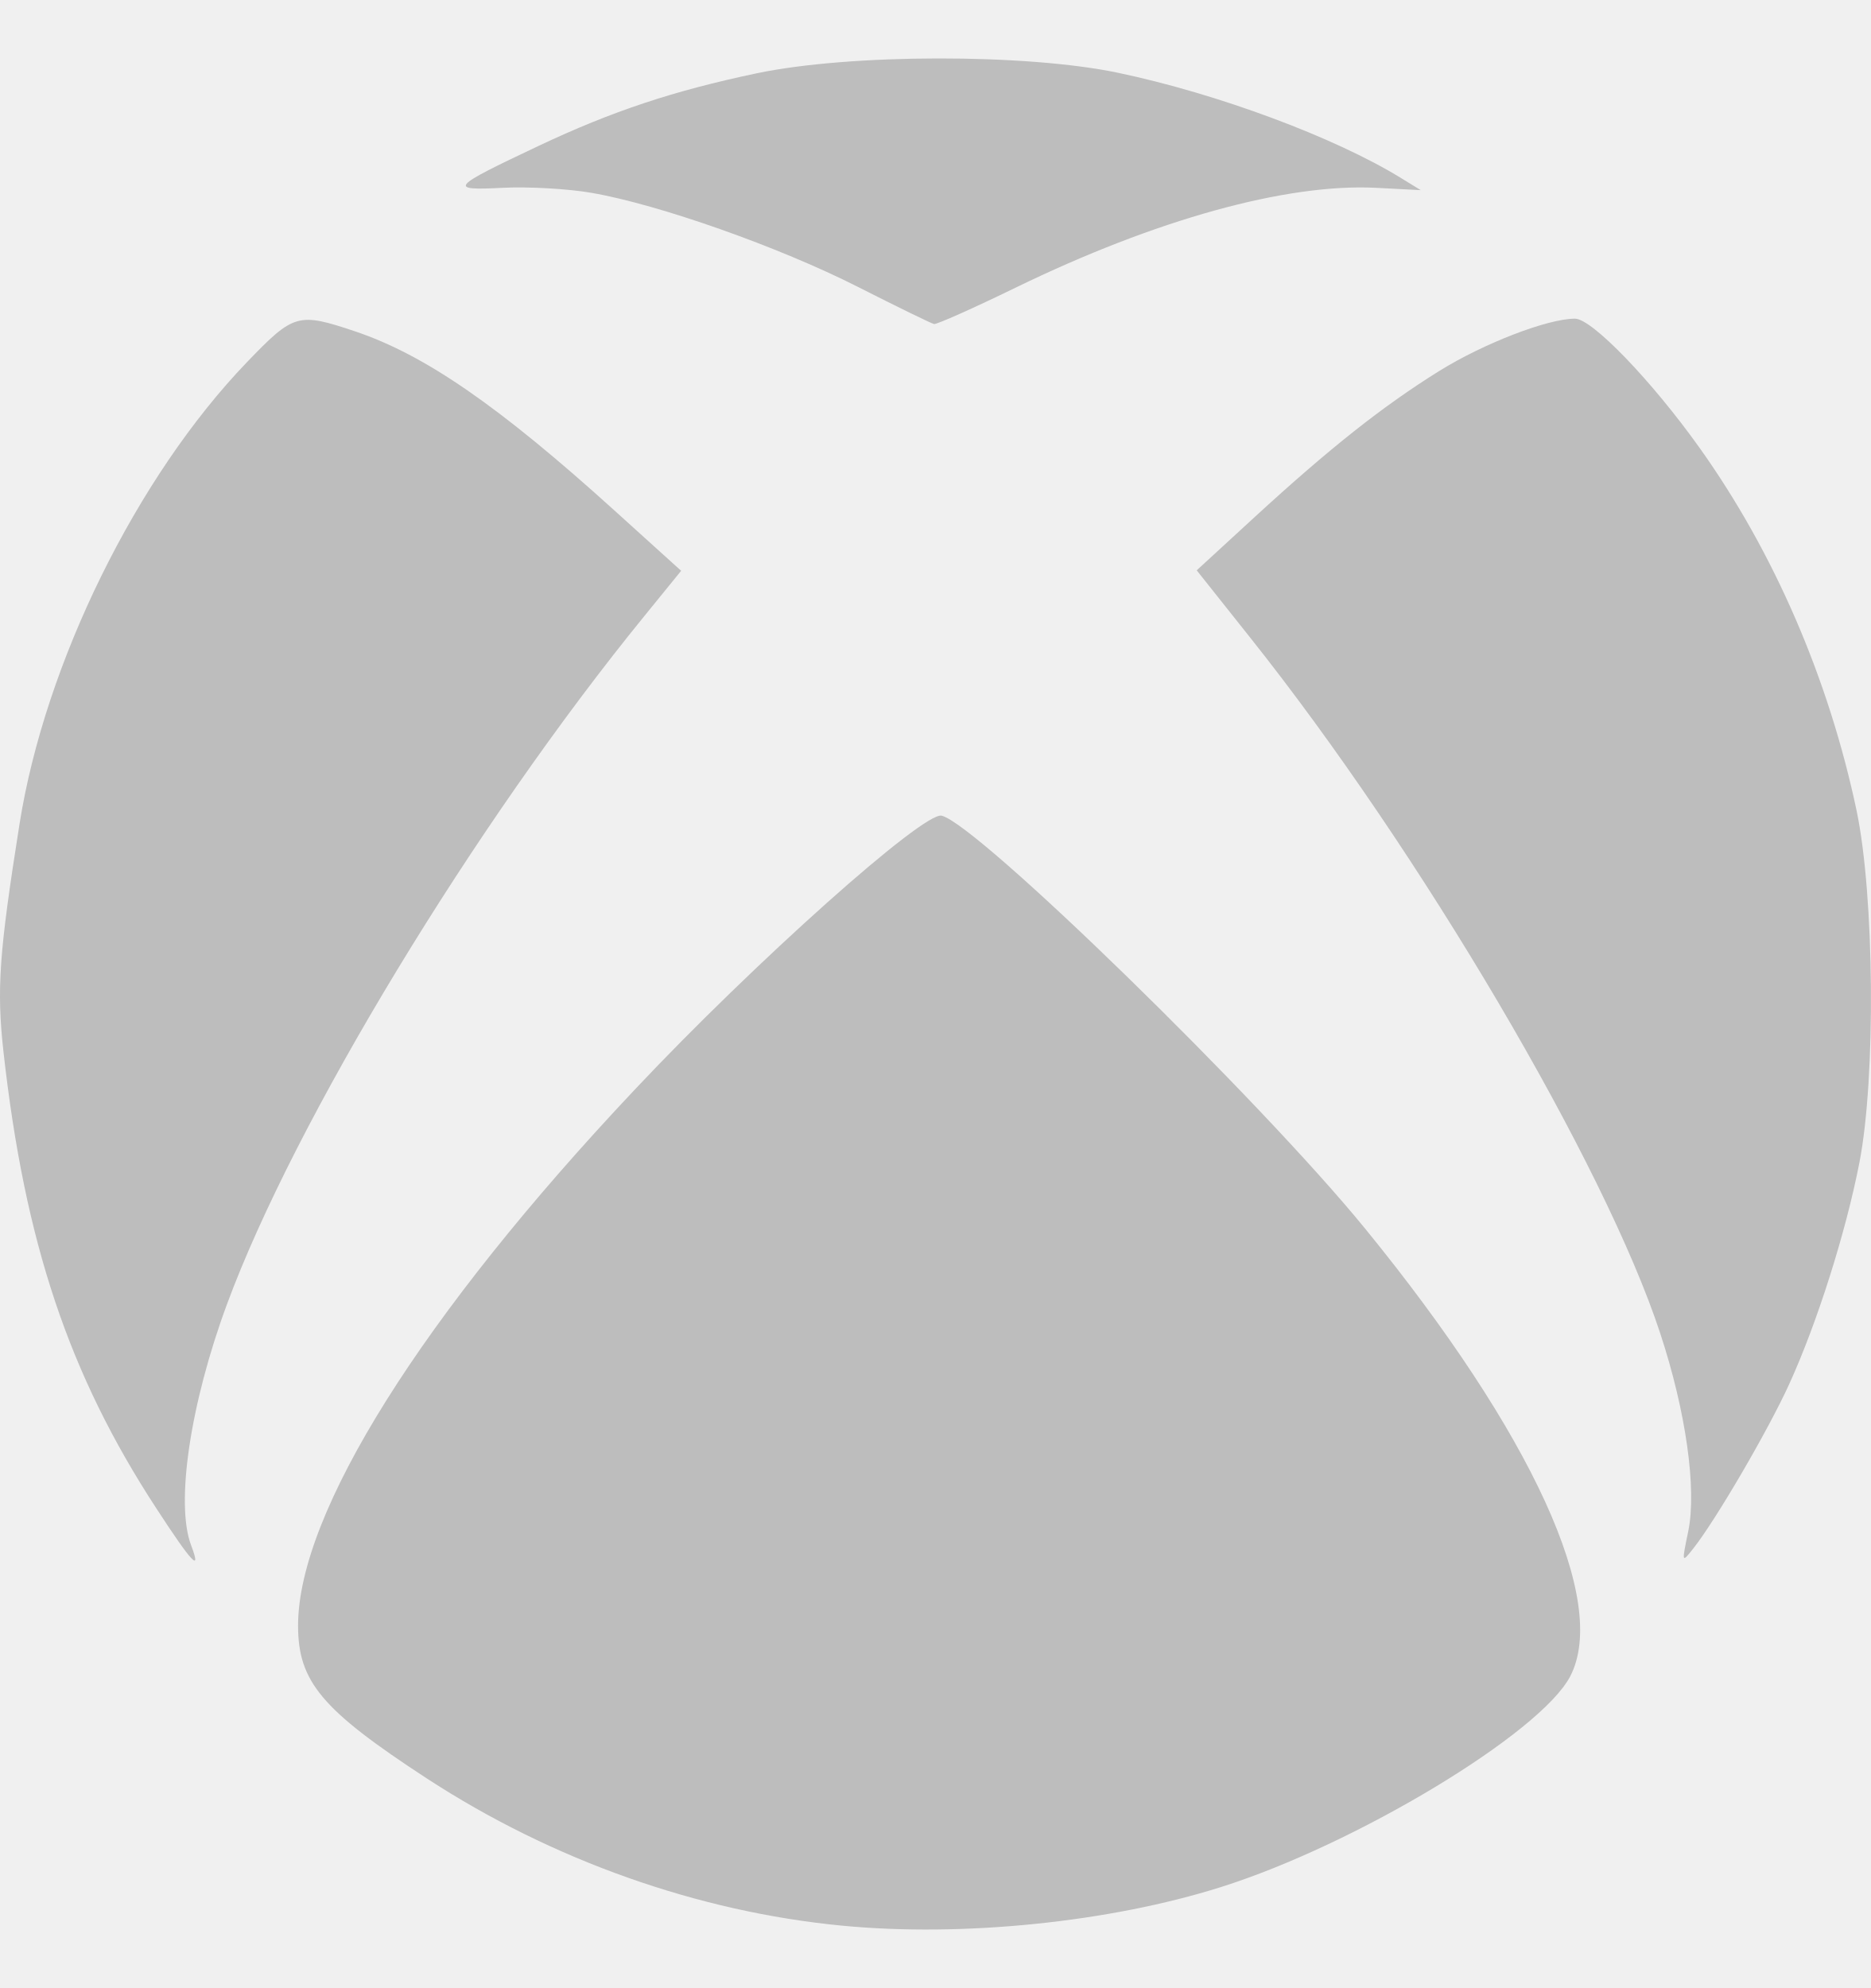
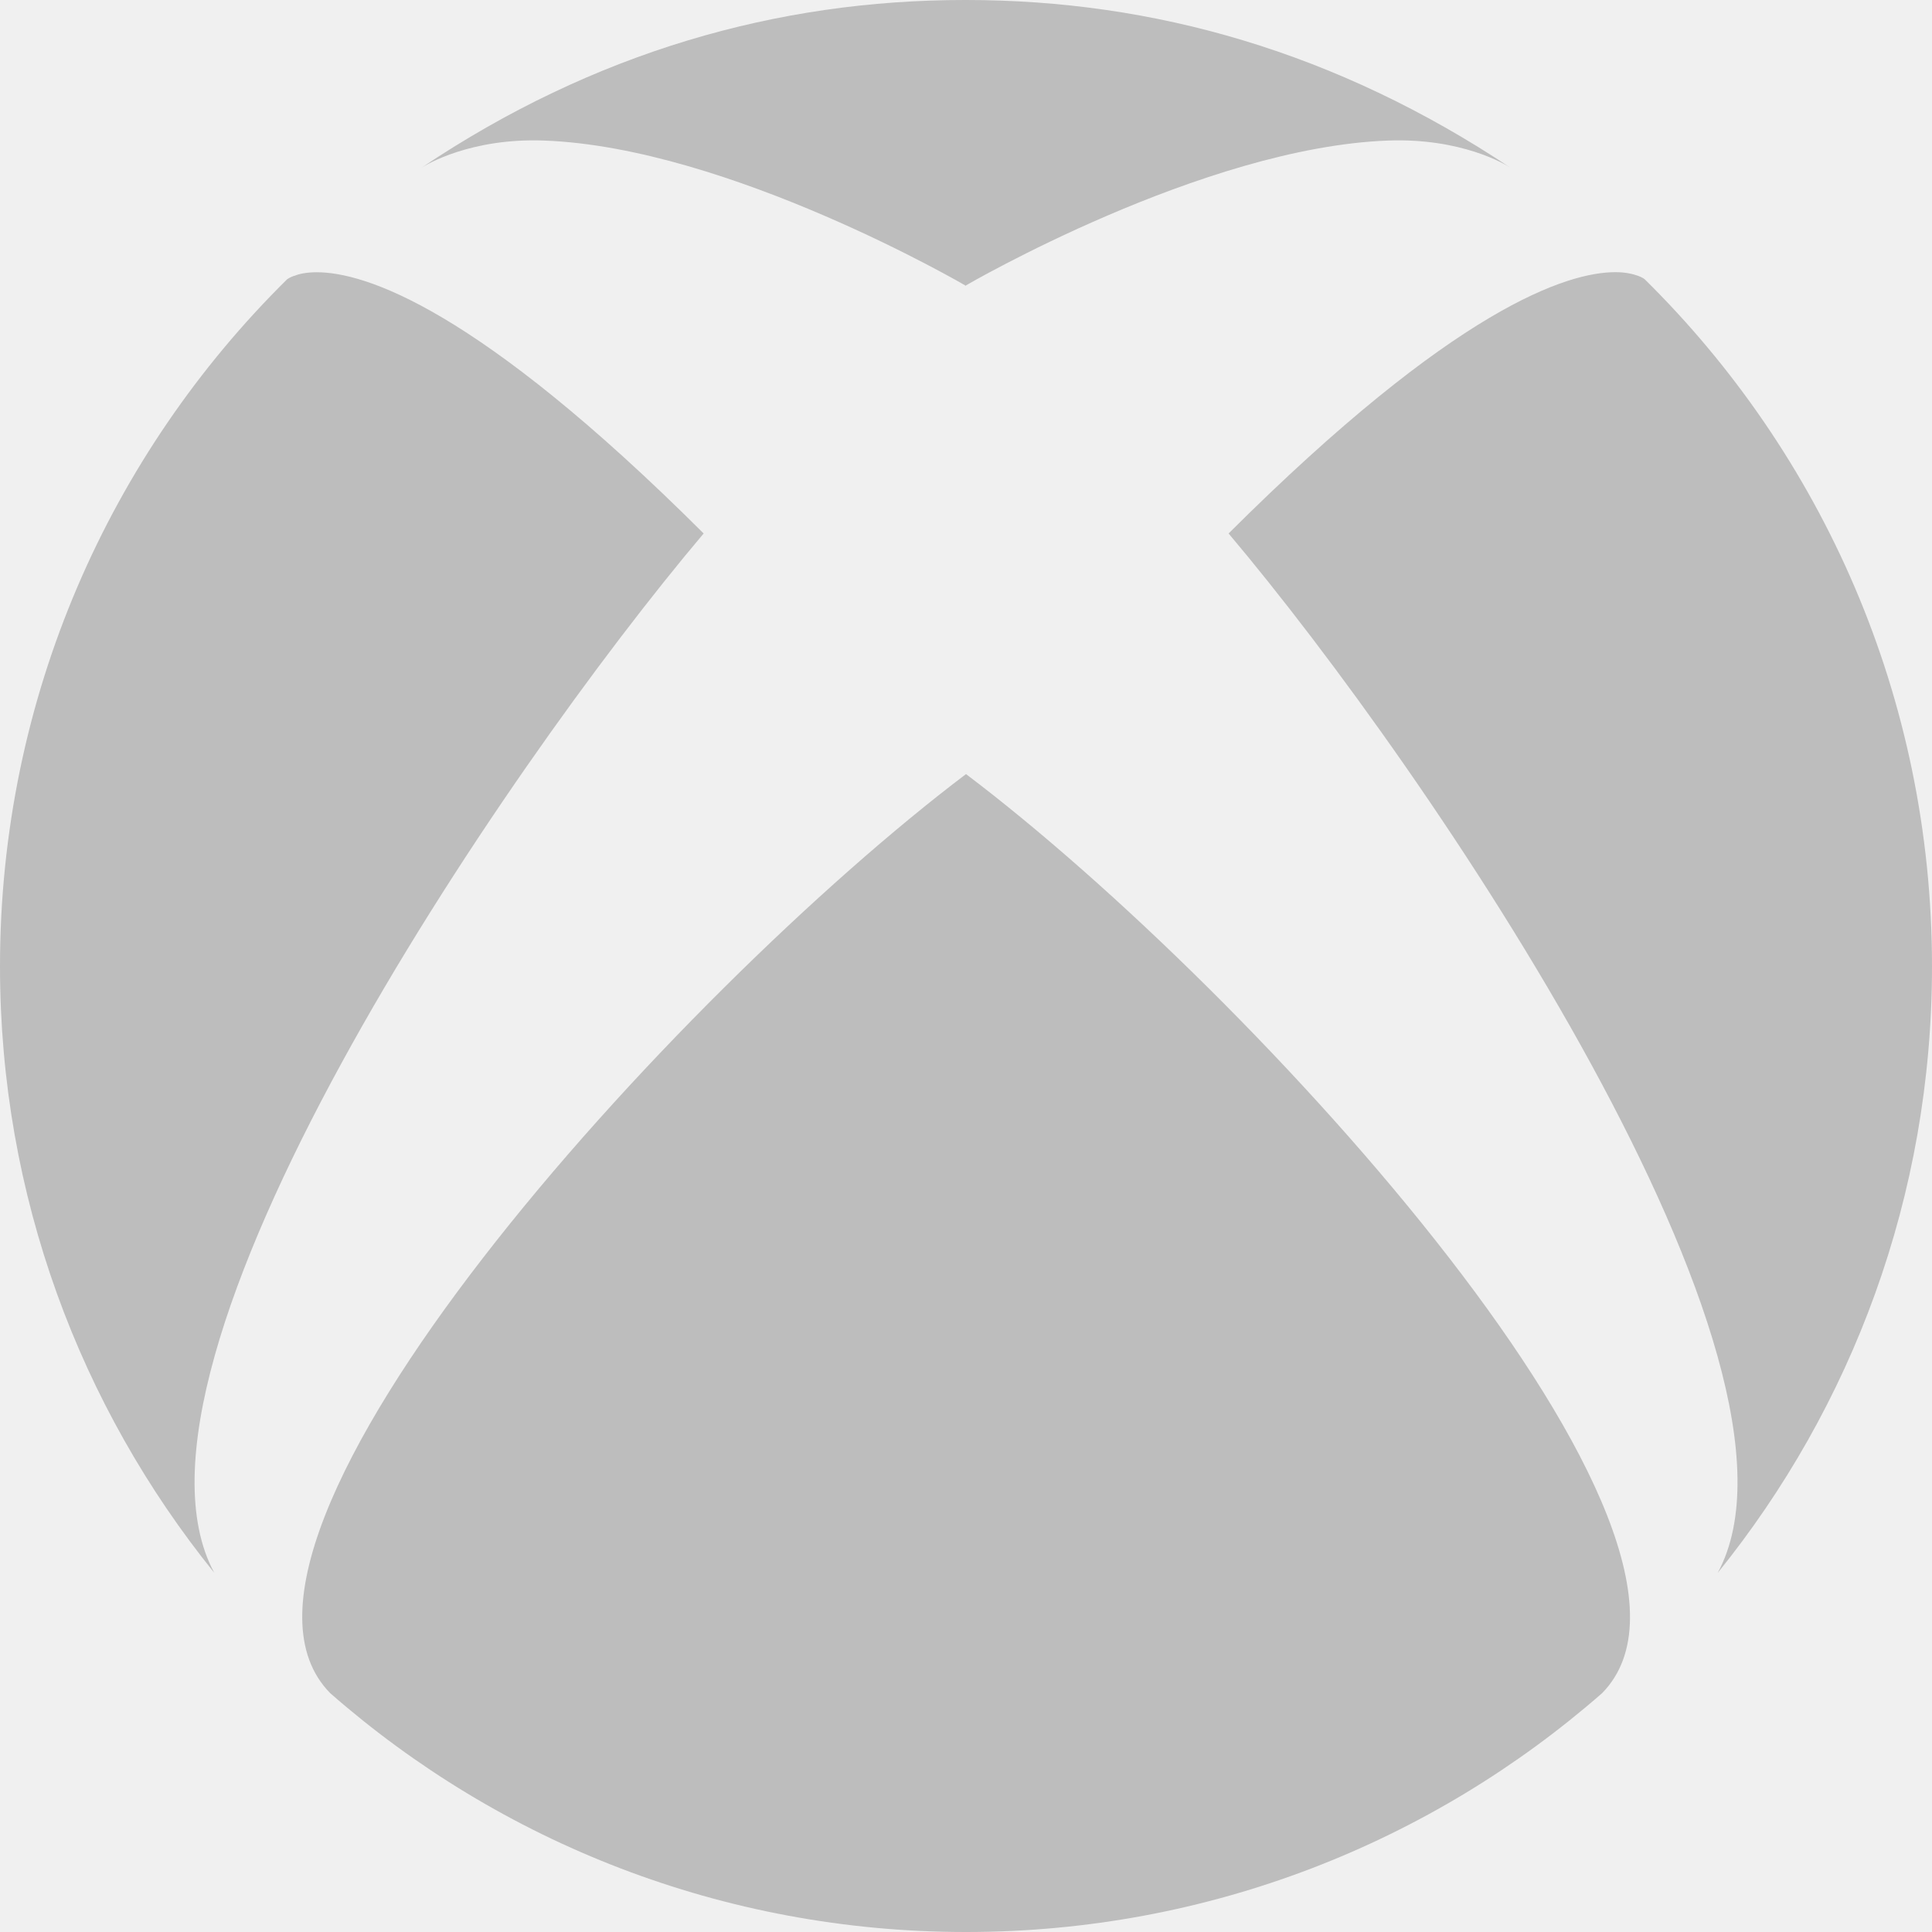
- <svg xmlns="http://www.w3.org/2000/svg" width="16" height="17" viewBox="0 0 16 17" fill="none">
-   <g clip-path="url(#clip0_13_103)">
-     <path d="M7.202 16.467C5.97 16.349 4.722 15.907 3.65 15.208C2.752 14.622 2.549 14.381 2.549 13.901C2.549 12.936 3.611 11.245 5.428 9.318C6.459 8.223 7.897 6.941 8.052 6.975C8.354 7.043 10.77 9.398 11.674 10.506C13.104 12.259 13.761 13.695 13.428 14.335C13.174 14.821 11.598 15.772 10.441 16.137C9.487 16.438 8.234 16.566 7.202 16.467ZM1.336 12.897C0.589 11.753 0.212 10.626 0.03 8.997C-0.03 8.458 -0.008 8.151 0.167 7.046C0.385 5.67 1.169 4.077 2.112 3.097C2.513 2.68 2.549 2.67 3.038 2.834C3.633 3.034 4.267 3.472 5.251 4.362L5.825 4.881L5.512 5.266C4.056 7.053 2.52 9.586 1.941 11.153C1.626 12.005 1.499 12.86 1.635 13.216C1.726 13.456 1.642 13.367 1.336 12.897ZM14.438 13.092C14.511 12.732 14.418 12.071 14.199 11.405C13.726 9.962 12.144 7.277 10.691 5.452L10.234 4.877L10.728 4.423C11.374 3.83 11.823 3.475 12.307 3.173C12.689 2.936 13.235 2.725 13.469 2.725C13.614 2.725 14.123 3.253 14.534 3.829C15.171 4.722 15.639 5.804 15.877 6.931C16.03 7.659 16.043 9.217 15.901 9.943C15.785 10.539 15.54 11.312 15.301 11.836C15.122 12.229 14.677 12.992 14.482 13.24C14.381 13.368 14.381 13.367 14.438 13.092ZM7.334 2.452C6.664 2.112 5.63 1.747 5.058 1.649C4.858 1.614 4.516 1.595 4.299 1.606C3.828 1.63 3.849 1.605 4.605 1.248C5.234 0.951 5.758 0.777 6.47 0.627C7.271 0.459 8.776 0.457 9.564 0.623C10.415 0.802 11.417 1.175 11.982 1.523L12.15 1.626L11.765 1.606C10.999 1.568 9.884 1.877 8.687 2.459C8.326 2.635 8.011 2.775 7.988 2.771C7.966 2.767 7.671 2.623 7.334 2.452Z" fill="#BDBDBD" />
-   </g>
-   <defs>
-     <clipPath id="clip0_13_103">
-       <rect width="16" height="16" fill="white" transform="translate(0 0.5)" />
-     </clipPath>
-   </defs>
+ <svg xmlns="http://www.w3.org/2000/svg" role="img" viewBox="0 0 24 24" class="text-primary" height="18" width="18">
+   <path d="M4.102 21.033C6.211 22.881 8.977 24 12 24c3.026 0 5.789-1.119 7.902-2.967 1.877-1.912-4.316-8.709-7.902-11.417-3.582 2.708-9.779 9.505-7.898 11.417zm11.16-14.406c2.5 2.961 7.484 10.313 6.076 12.912C23.002 17.48 24 14.861 24 12.004c0-3.34-1.365-6.362-3.57-8.536 0 0-.027-.022-.082-.042-.063-.022-.152-.045-.281-.045-.592 0-1.985.434-4.805 3.246zM3.654 3.426c-.057.02-.082.041-.086.042C1.365 5.642 0 8.664 0 12.004c0 2.854.998 5.473 2.661 7.533-1.401-2.605 3.579-9.951 6.08-12.91-2.82-2.813-4.216-3.245-4.806-3.245-.131 0-.223.021-.281.046v-.002zM12 3.551S9.055 1.828 6.755 1.746c-.903-.033-1.454.295-1.521.339C7.379.646 9.659 0 11.984 0H12c2.334 0 4.605.646 6.766 2.085-.068-.046-.615-.372-1.52-.339C14.946 1.828 12 3.545 12 3.545v.006z" fill="#BDBDBD" />
</svg>
